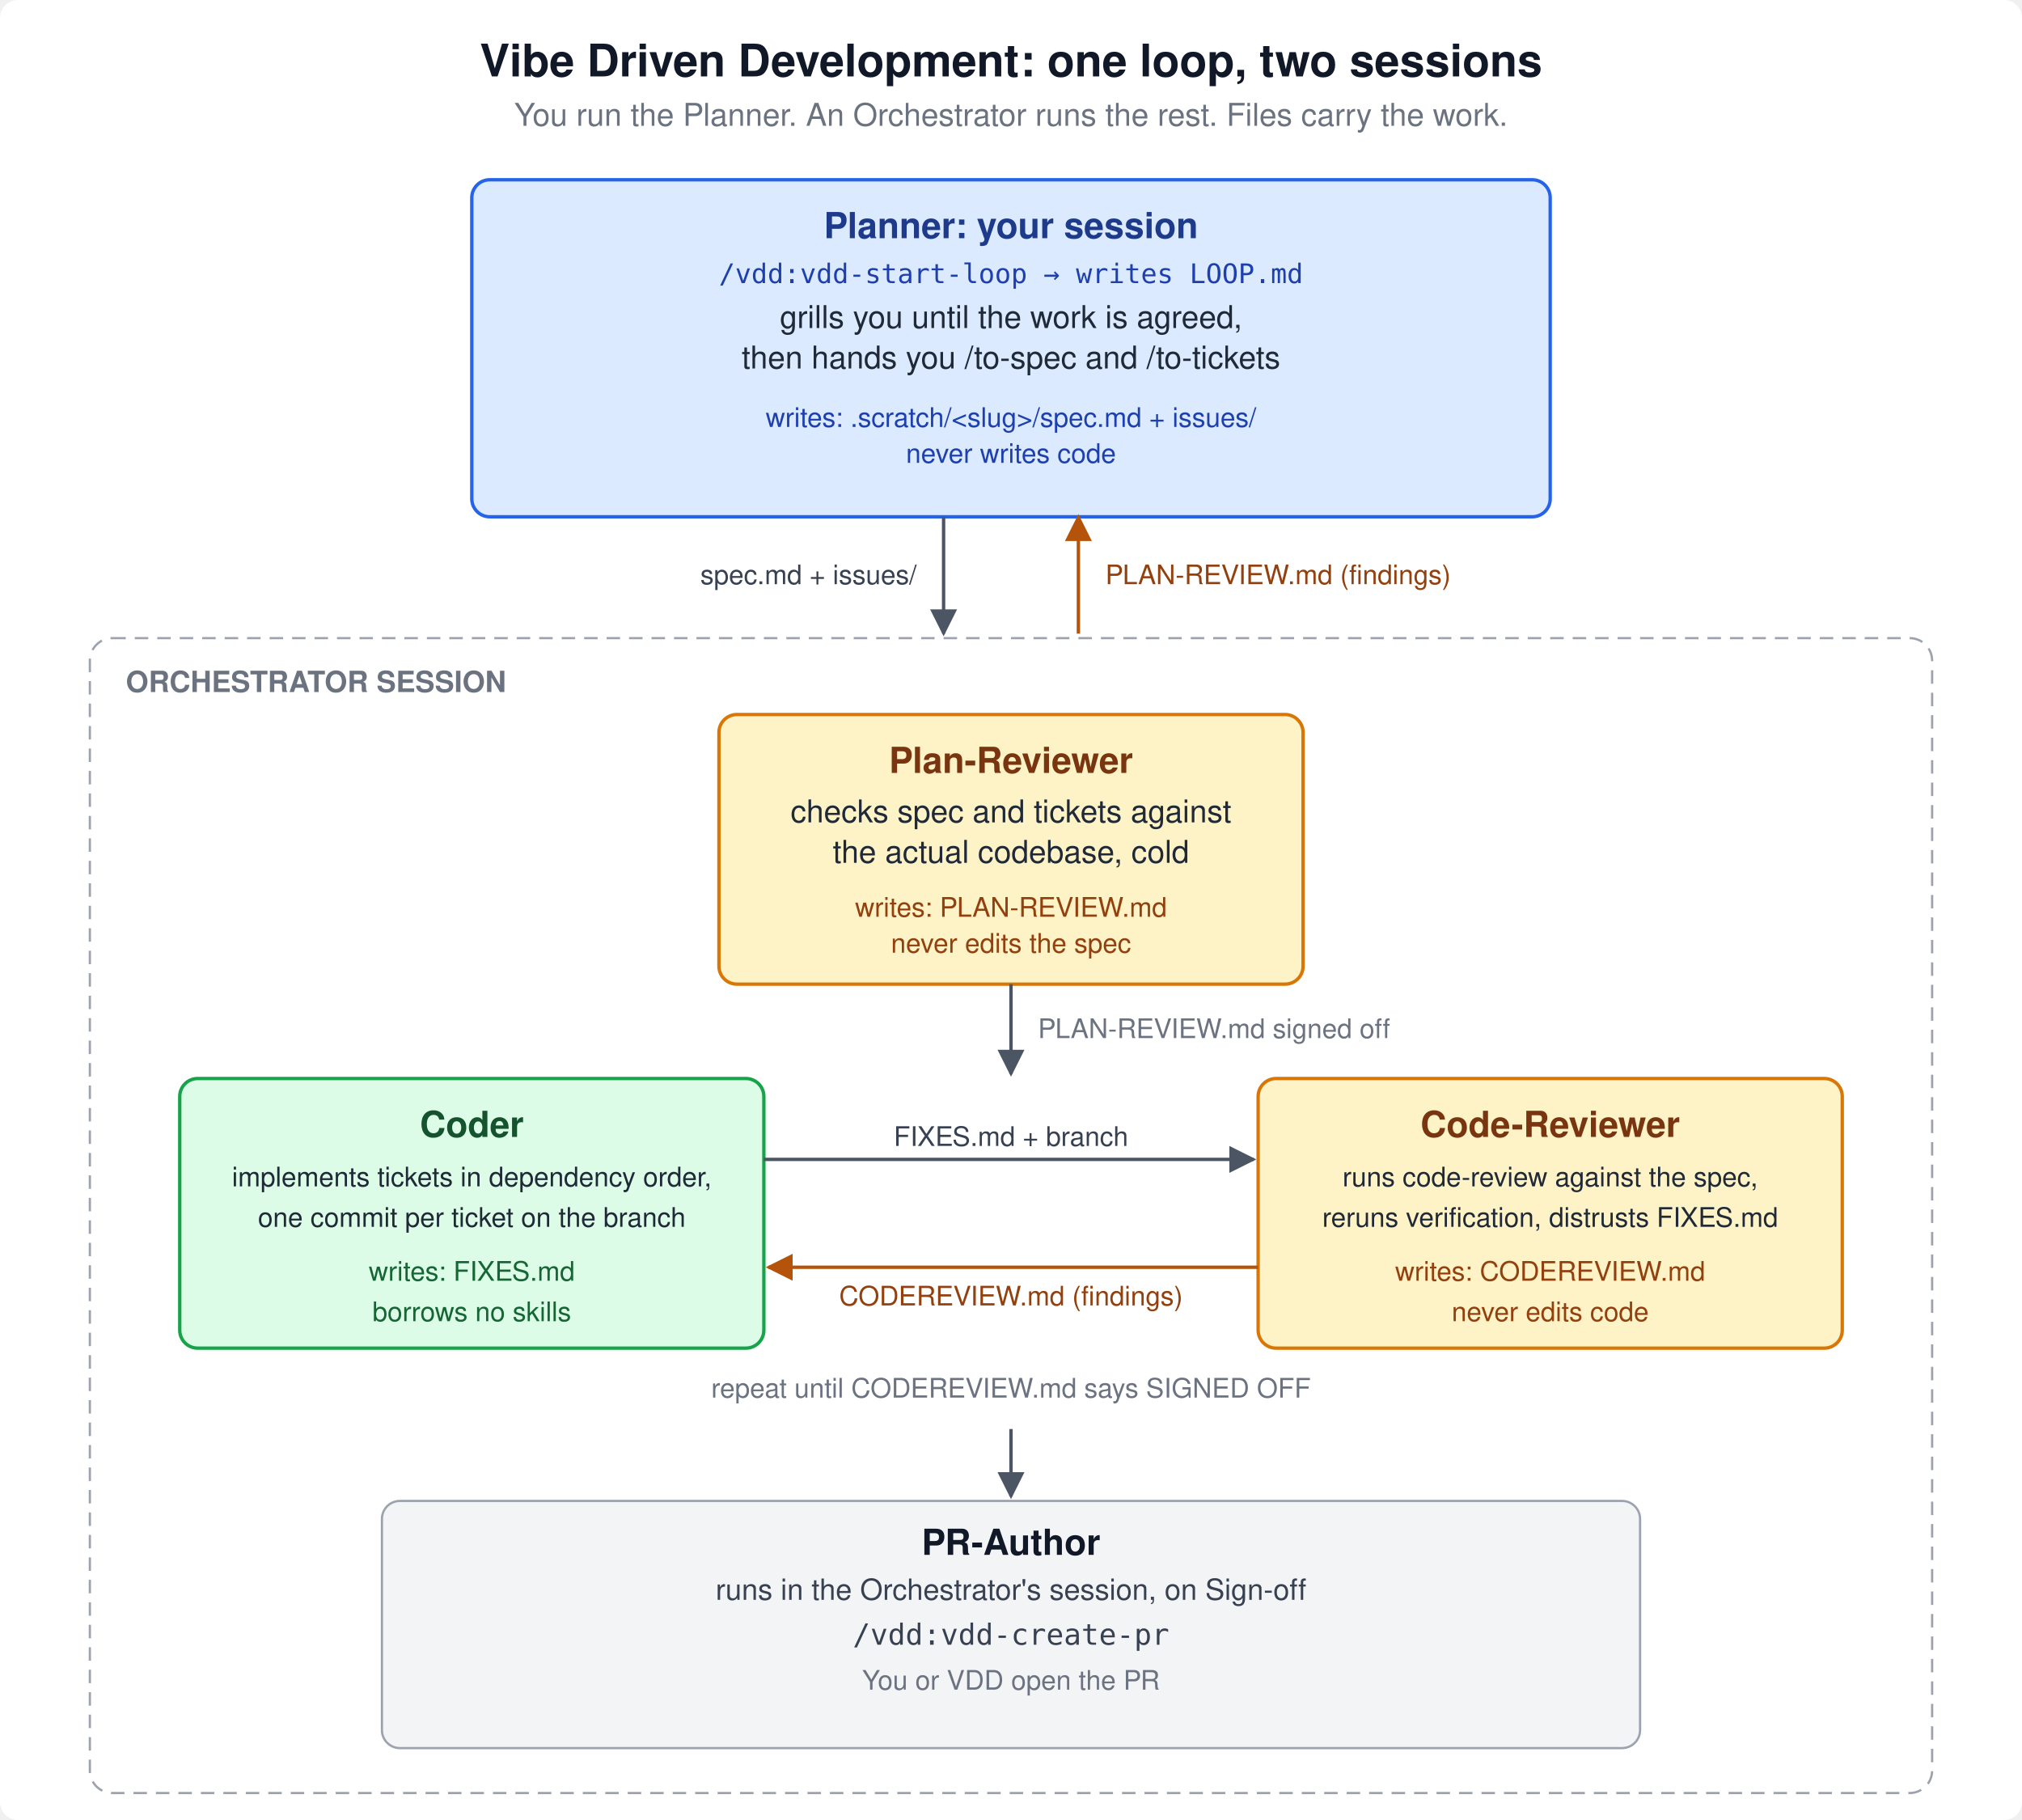
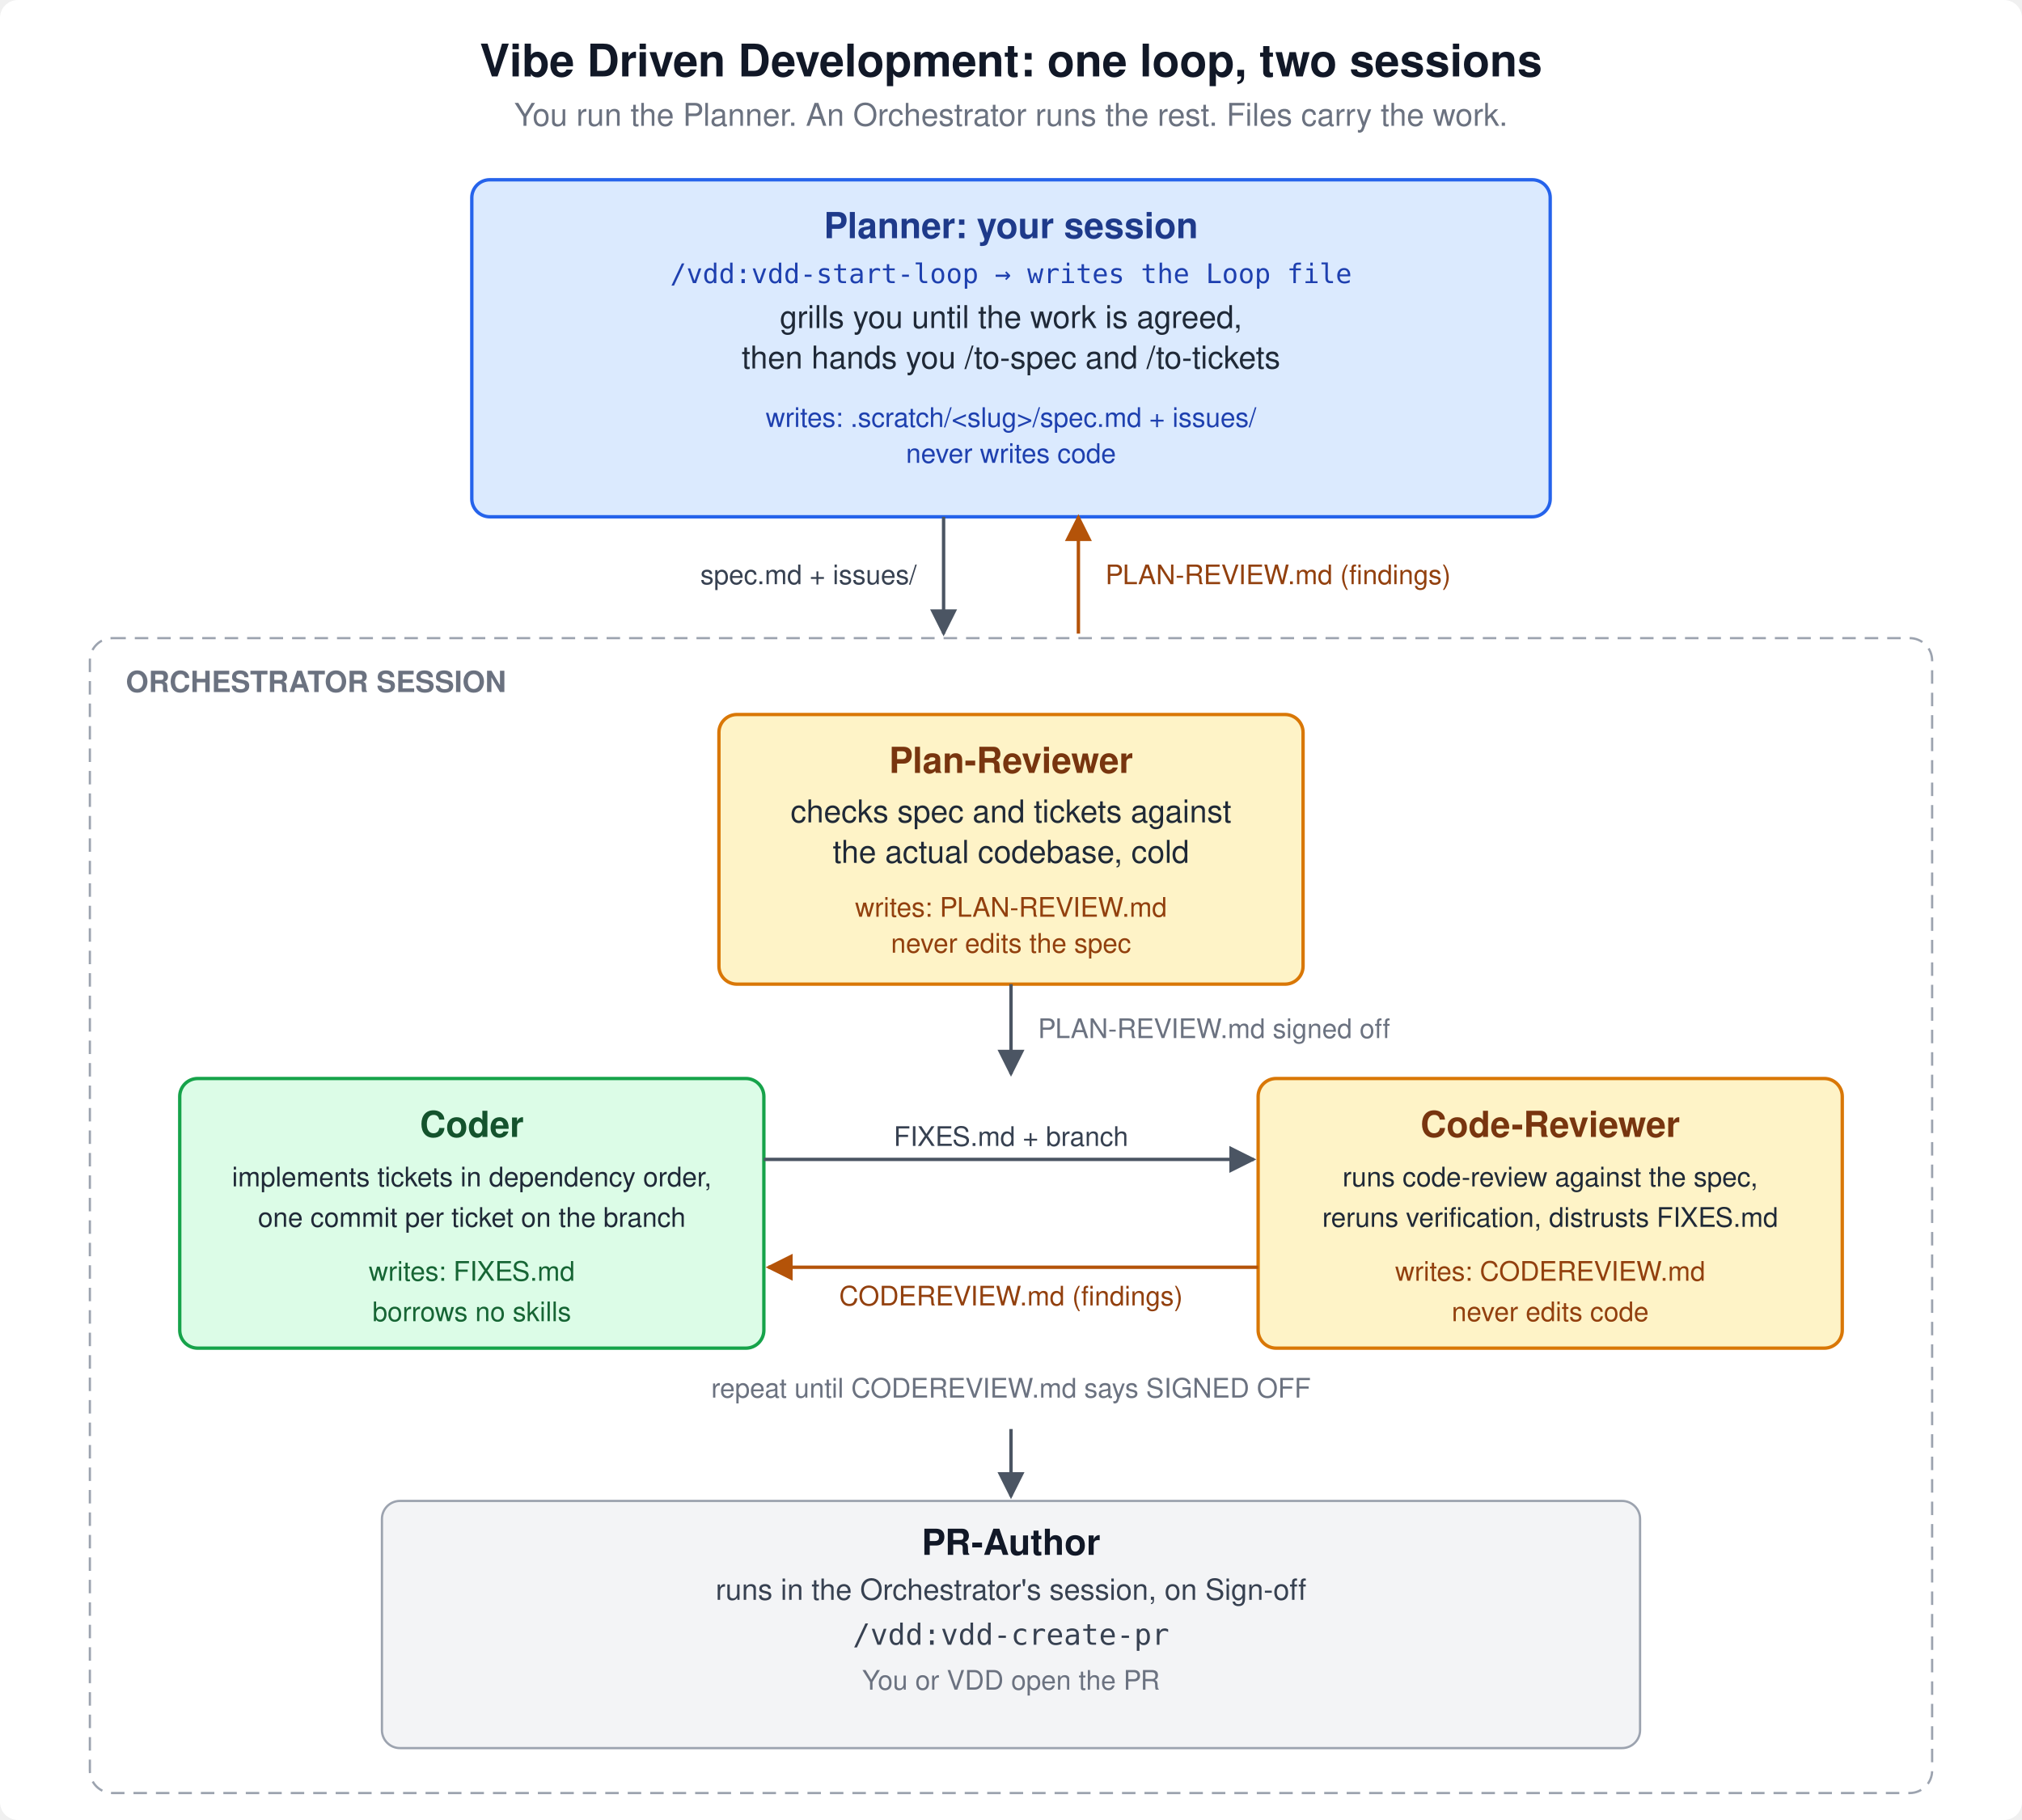
<svg xmlns="http://www.w3.org/2000/svg" width="900" height="810" viewBox="0 0 900 810" font-family="-apple-system, BlinkMacSystemFont, 'Segoe UI', Helvetica, Arial, sans-serif" font-size="14">
  <defs>
    <marker id="arrow" viewBox="0 0 10 10" refX="9" refY="5" markerWidth="8" markerHeight="8" orient="auto-start-reverse">
      <path d="M 0 0 L 10 5 L 0 10 z" fill="#4b5563" />
    </marker>
    <marker id="arrow-accent" viewBox="0 0 10 10" refX="9" refY="5" markerWidth="8" markerHeight="8" orient="auto-start-reverse">
      <path d="M 0 0 L 10 5 L 0 10 z" fill="#b45309" />
    </marker>
  </defs>
  <rect width="900" height="810" fill="#ffffff" rx="8" />
  <text x="450" y="34" text-anchor="middle" font-size="20" font-weight="600" fill="#111827">Vibe Driven Development: one loop, two sessions</text>
  <text x="450" y="56" text-anchor="middle" fill="#6b7280">You run the Planner. An Orchestrator runs the rest. Files carry the work.</text>
  <rect x="210" y="80" width="480" height="150" rx="8" fill="#dbeafe" stroke="#2563eb" stroke-width="1.5" />
  <text x="450" y="106" text-anchor="middle" font-weight="600" font-size="16" fill="#1e3a8a">Planner: your session</text>
-   <text x="450" y="126" text-anchor="middle" fill="#1e40af" font-family="ui-monospace, SFMono-Regular, Menlo, monospace" font-size="12">/vdd:vdd-start-loop  →  writes LOOP.md</text>
+   <text x="450" y="126" text-anchor="middle" fill="#1e40af" font-family="ui-monospace, SFMono-Regular, Menlo, monospace" font-size="12">/vdd:vdd-start-loop  →  writes the Loop file</text>
  <text x="450" y="146" text-anchor="middle" fill="#1f2937">grills you until the work is agreed,</text>
  <text x="450" y="164" text-anchor="middle" fill="#1f2937">then hands you /to-spec and /to-tickets</text>
  <text x="450" y="190" text-anchor="middle" fill="#1e40af" font-size="12">writes: .scratch/&lt;slug&gt;/spec.md + issues/</text>
  <text x="450" y="206" text-anchor="middle" fill="#1e40af" font-size="12">never writes code</text>
  <line x1="420" y1="230" x2="420" y2="282" stroke="#4b5563" stroke-width="1.5" marker-end="url(#arrow)" />
  <text x="408" y="260" text-anchor="end" fill="#374151" font-size="12">spec.md + issues/</text>
  <path d="M 480 282 L 480 230" stroke="#b45309" stroke-width="1.5" fill="none" marker-end="url(#arrow-accent)" />
  <text x="492" y="260" text-anchor="start" fill="#92400e" font-size="12">PLAN-REVIEW.md (findings)</text>
  <rect x="40" y="284" width="820" height="514" rx="10" fill="none" stroke="#9ca3af" stroke-dasharray="6 4" />
  <text x="56" y="308" font-weight="600" fill="#6b7280" font-size="13">ORCHESTRATOR SESSION</text>
  <rect x="320" y="318" width="260" height="120" rx="8" fill="#fef3c7" stroke="#d97706" stroke-width="1.5" />
  <text x="450" y="344" text-anchor="middle" font-weight="600" font-size="16" fill="#78350f">Plan-Reviewer</text>
  <text x="450" y="366" text-anchor="middle" fill="#1f2937">checks spec and tickets against</text>
  <text x="450" y="384" text-anchor="middle" fill="#1f2937">the actual codebase, cold</text>
  <text x="450" y="408" text-anchor="middle" fill="#92400e" font-size="12">writes: PLAN-REVIEW.md</text>
  <text x="450" y="424" text-anchor="middle" fill="#92400e" font-size="12">never edits the spec</text>
  <line x1="450" y1="438" x2="450" y2="478" stroke="#4b5563" stroke-width="1.5" marker-end="url(#arrow)" />
  <text x="462" y="462" fill="#6b7280" font-size="12">PLAN-REVIEW.md signed off</text>
  <rect x="80" y="480" width="260" height="120" rx="8" fill="#dcfce7" stroke="#16a34a" stroke-width="1.5" />
  <text x="210" y="506" text-anchor="middle" font-weight="600" font-size="16" fill="#14532d">Coder</text>
  <text x="210" y="528" text-anchor="middle" fill="#1f2937" font-size="12">implements tickets in dependency order,</text>
  <text x="210" y="546" text-anchor="middle" fill="#1f2937" font-size="12">one commit per ticket on the branch</text>
  <text x="210" y="570" text-anchor="middle" fill="#166534" font-size="12">writes: FIXES.md</text>
  <text x="210" y="588" text-anchor="middle" fill="#166534" font-size="12">borrows no skills</text>
  <rect x="560" y="480" width="260" height="120" rx="8" fill="#fef3c7" stroke="#d97706" stroke-width="1.5" />
  <text x="690" y="506" text-anchor="middle" font-weight="600" font-size="16" fill="#78350f">Code-Reviewer</text>
  <text x="690" y="528" text-anchor="middle" fill="#1f2937" font-size="12">runs code-review against the spec,</text>
  <text x="690" y="546" text-anchor="middle" fill="#1f2937" font-size="12">reruns verification, distrusts FIXES.md</text>
  <text x="690" y="570" text-anchor="middle" fill="#92400e" font-size="12">writes: CODEREVIEW.md</text>
  <text x="690" y="588" text-anchor="middle" fill="#92400e" font-size="12">never edits code</text>
  <path d="M 340 516 L 558 516" stroke="#4b5563" stroke-width="1.5" fill="none" marker-end="url(#arrow)" />
  <text x="450" y="510" text-anchor="middle" fill="#374151" font-size="12">FIXES.md + branch</text>
  <path d="M 560 564 L 342 564" stroke="#b45309" stroke-width="1.5" fill="none" marker-end="url(#arrow-accent)" />
  <text x="450" y="581" text-anchor="middle" fill="#92400e" font-size="12">CODEREVIEW.md (findings)</text>
  <text x="450" y="622" text-anchor="middle" fill="#6b7280" font-size="12">repeat until CODEREVIEW.md says SIGNED OFF</text>
  <line x1="450" y1="636" x2="450" y2="666" stroke="#4b5563" stroke-width="1.5" marker-end="url(#arrow)" />
  <rect x="170" y="668" width="560" height="110" rx="8" fill="#f3f4f6" stroke="#9ca3af" />
  <text x="450" y="692" text-anchor="middle" font-weight="600" font-size="16" fill="#111827">PR-Author</text>
  <text x="450" y="712" text-anchor="middle" fill="#374151" font-size="13">runs in the Orchestrator's session, on Sign-off</text>
  <text x="450" y="732" text-anchor="middle" fill="#374151" font-family="ui-monospace, SFMono-Regular, Menlo, monospace" font-size="13">/vdd:vdd-create-pr</text>
  <text x="450" y="752" text-anchor="middle" fill="#6b7280" font-size="12">You or VDD open the PR</text>
</svg>
